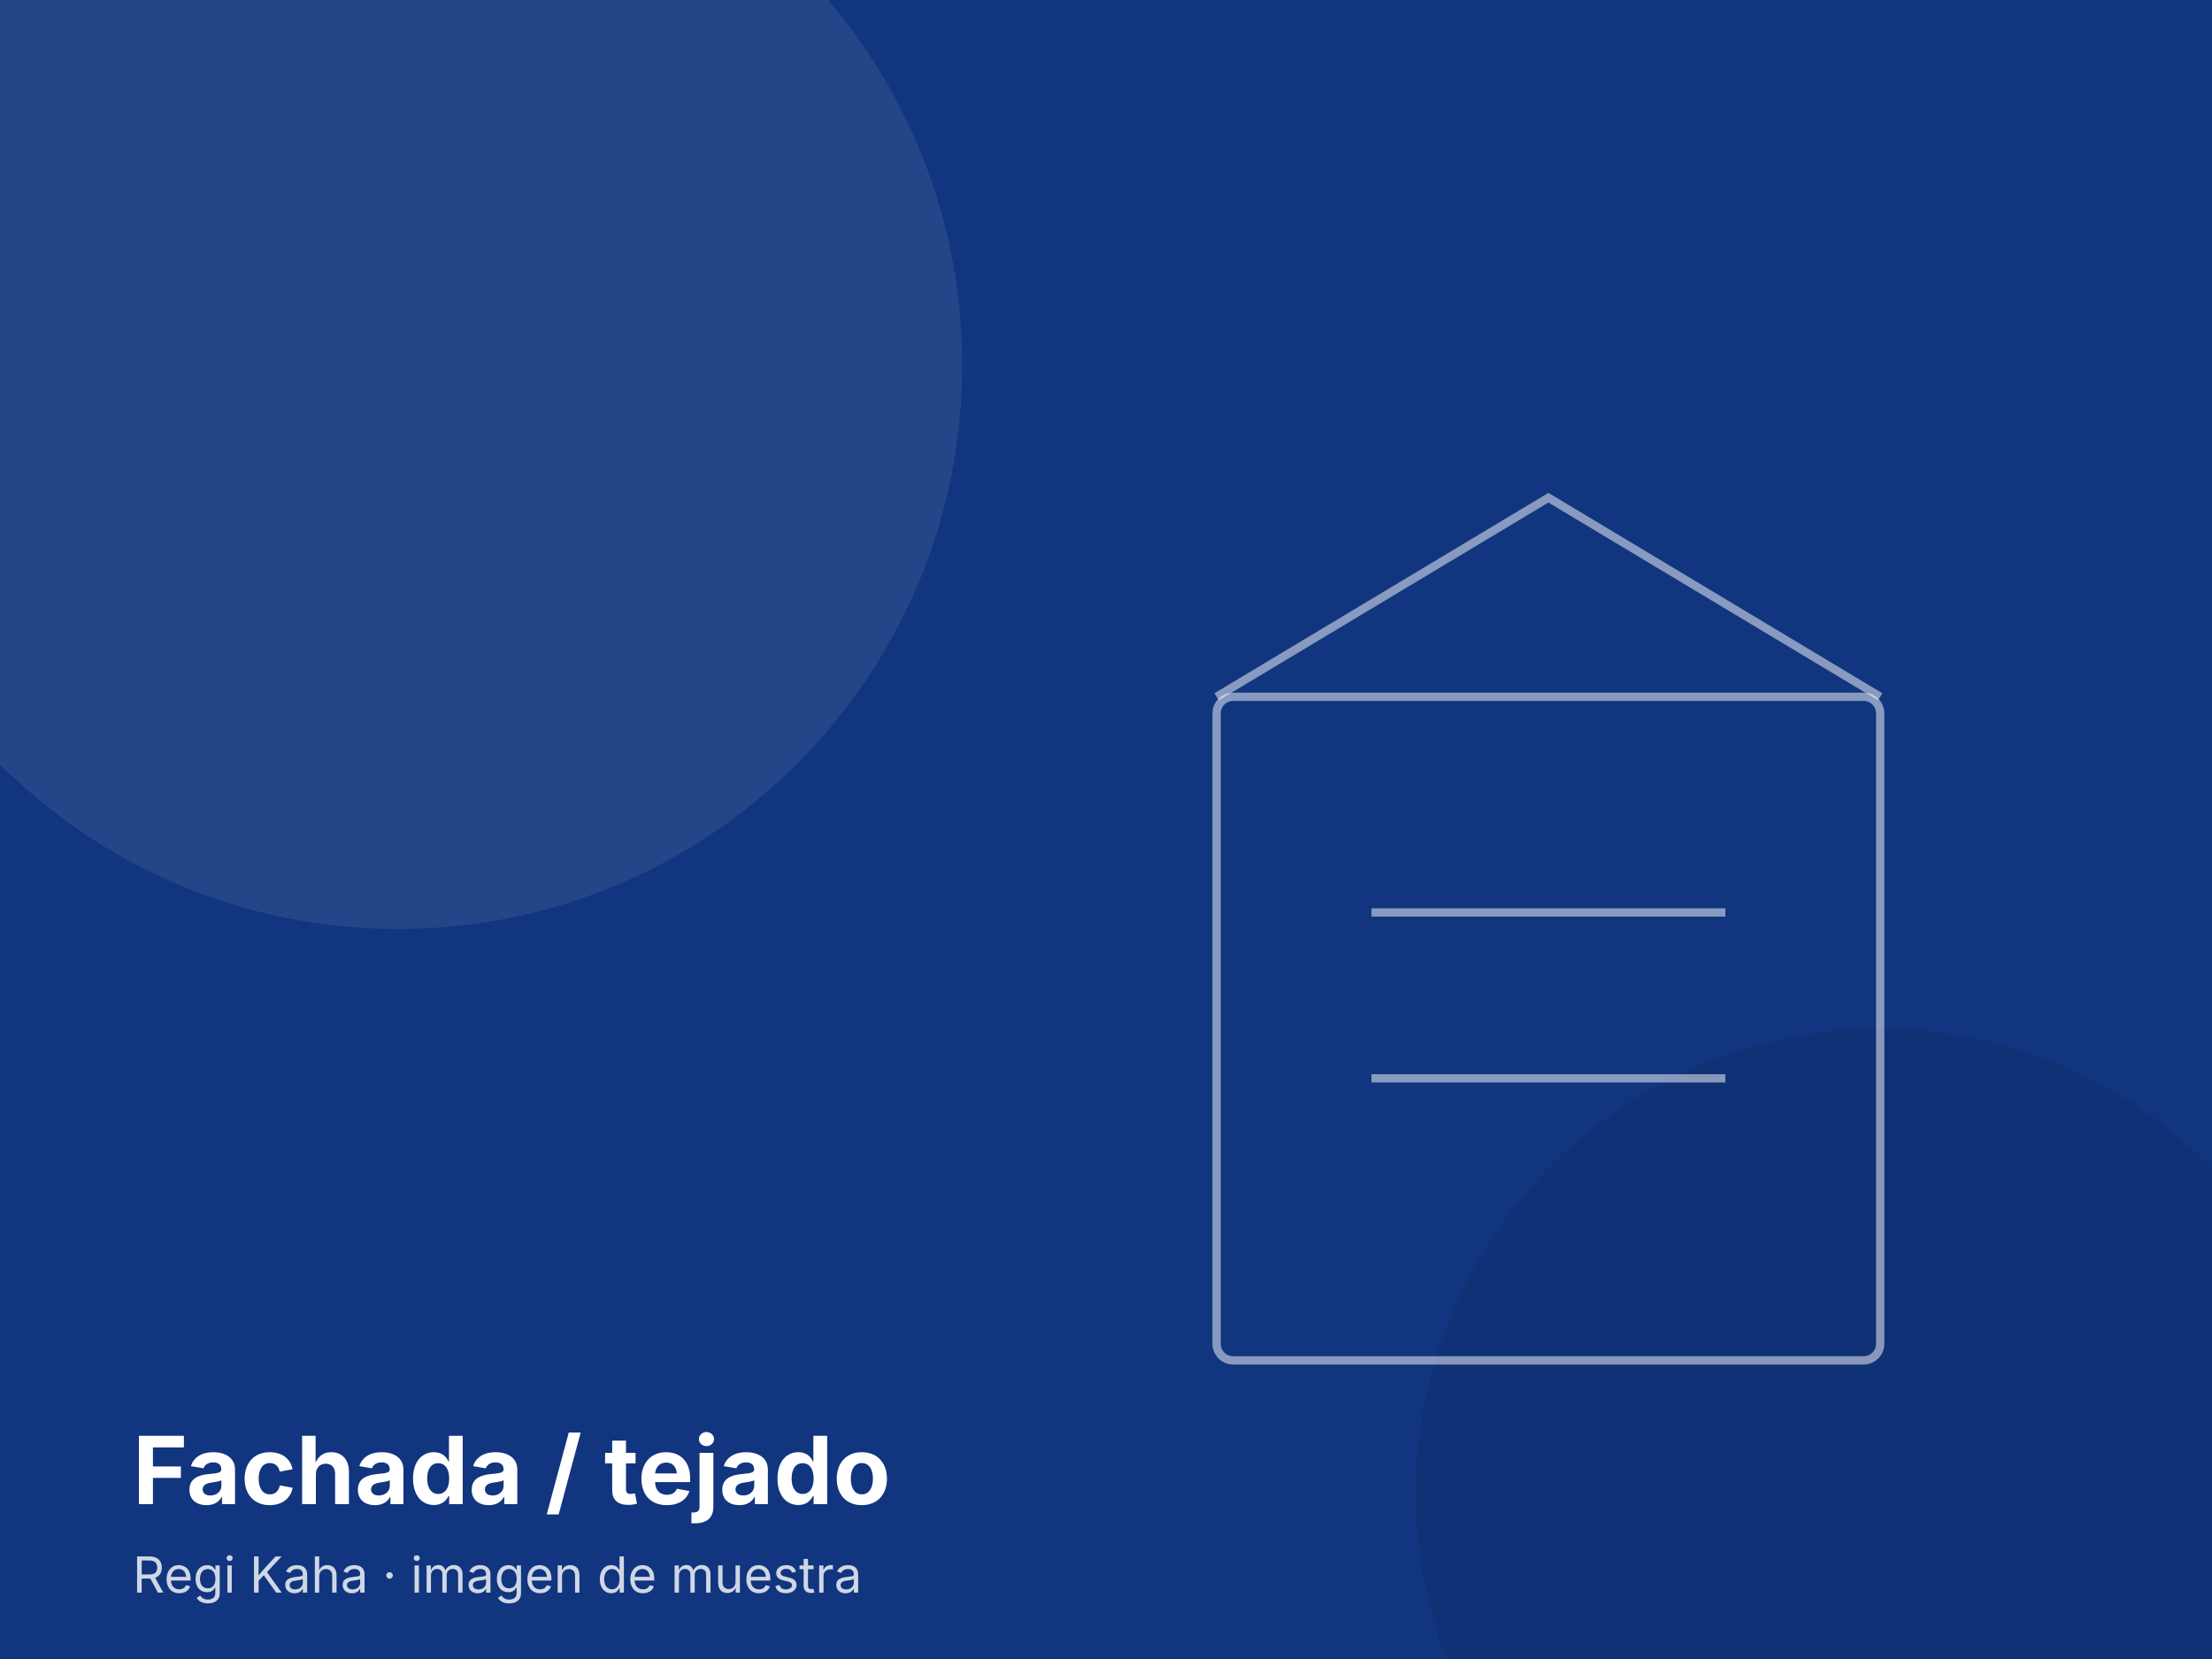
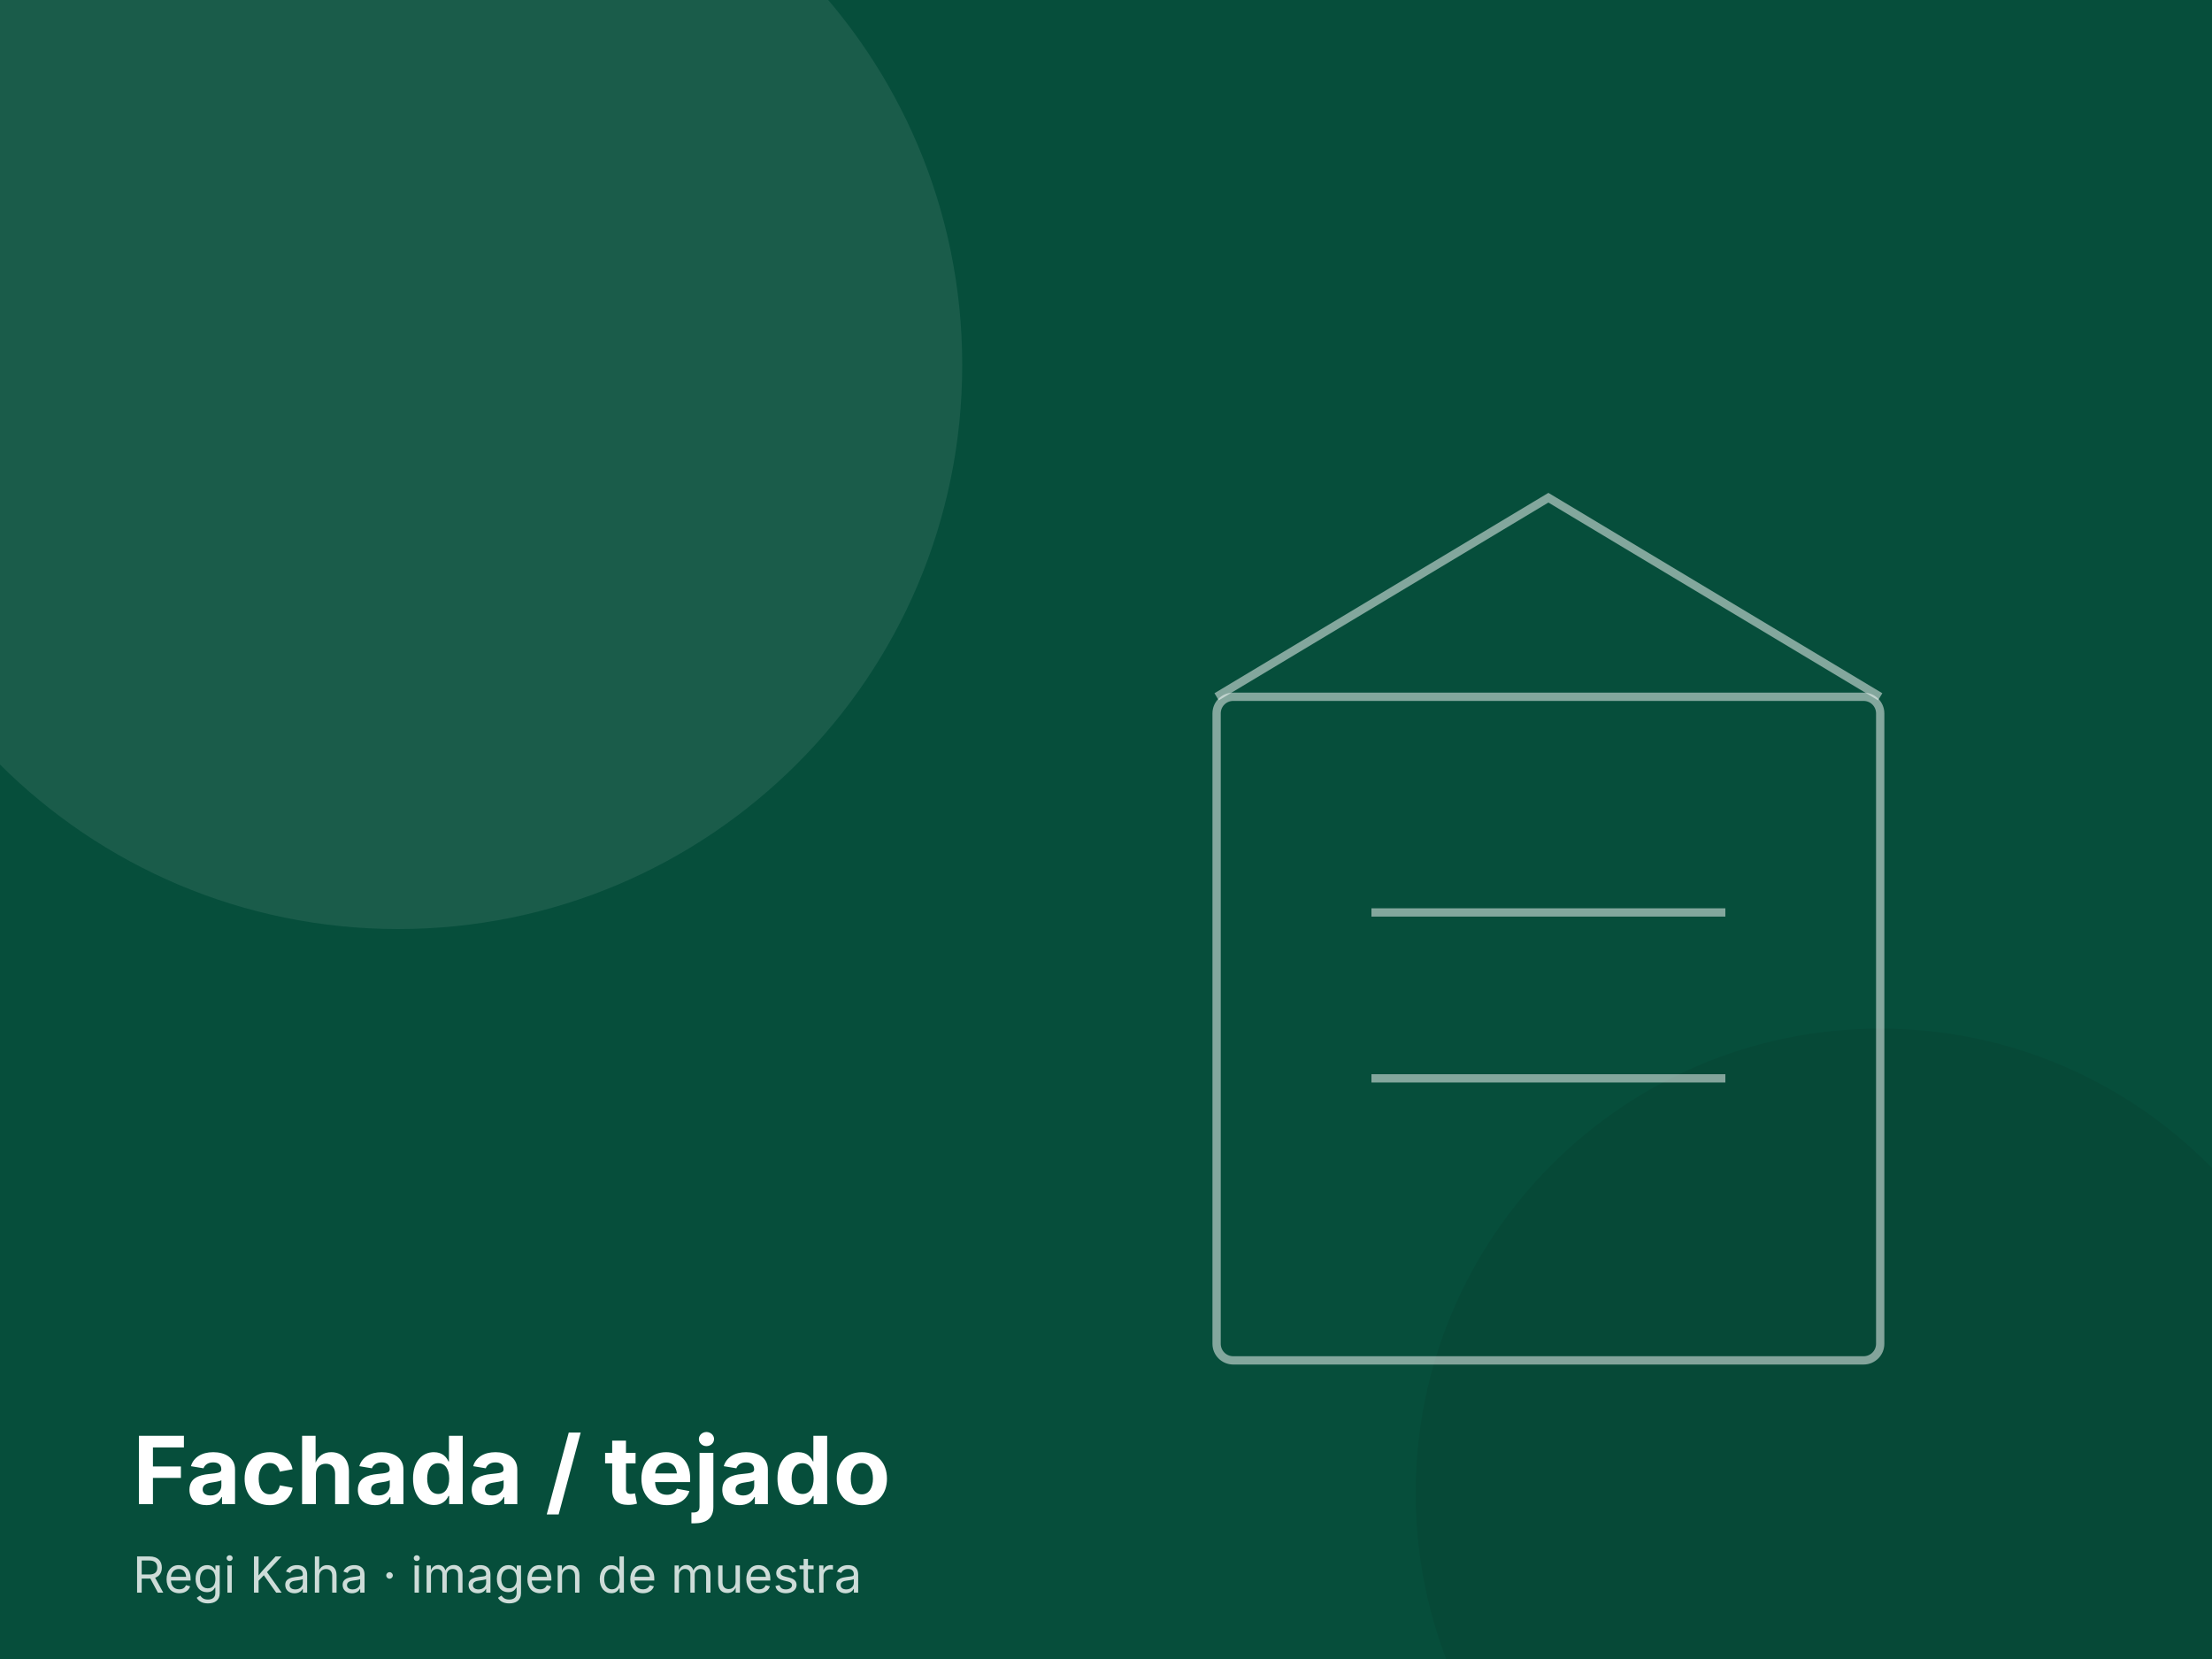
<svg xmlns="http://www.w3.org/2000/svg" width="800" height="600" viewBox="0 0 800 600">
  <defs>
    <linearGradient id="cg" gradientTransform="rotate(215)">
-       <stop offset="0" stop-color="#11357E" />
-       <stop offset="0.55" stop-color="#1F6FE0" />
-       <stop offset="1" stop-color="#3FB0F5" />
+       <stop offset="0" stop-color="#064E3B" />
+       <stop offset="0.55" stop-color="#0F766E" />
+       <stop offset="1" stop-color="#14B8A6" />
    </linearGradient>
  </defs>
  <rect width="800" height="600" fill="url(#cg)" />
  <circle cx="144" cy="132" r="204" fill="rgba(255,255,255,0.08)" />
  <circle cx="680" cy="540" r="168" fill="rgba(0,0,0,0.07)" />
  <g stroke="rgba(255,255,255,0.5)" stroke-width="3" fill="none">
    <rect x="440" y="252" width="240" height="240" rx="6" />
    <path d="M440 252 L560 180 L680 252" />
    <line x1="496" y1="330" x2="624" y2="330" />
    <line x1="496" y1="390" x2="624" y2="390" />
  </g>
  <text x="48" y="544" font-family="Inter, sans-serif" font-size="34" font-weight="700" fill="#fff">Fachada / tejado</text>
  <text x="48" y="576" font-family="Inter, sans-serif" font-size="18" fill="rgba(255,255,255,0.8)">Regi Kaha · imagen de muestra</text>
</svg>
